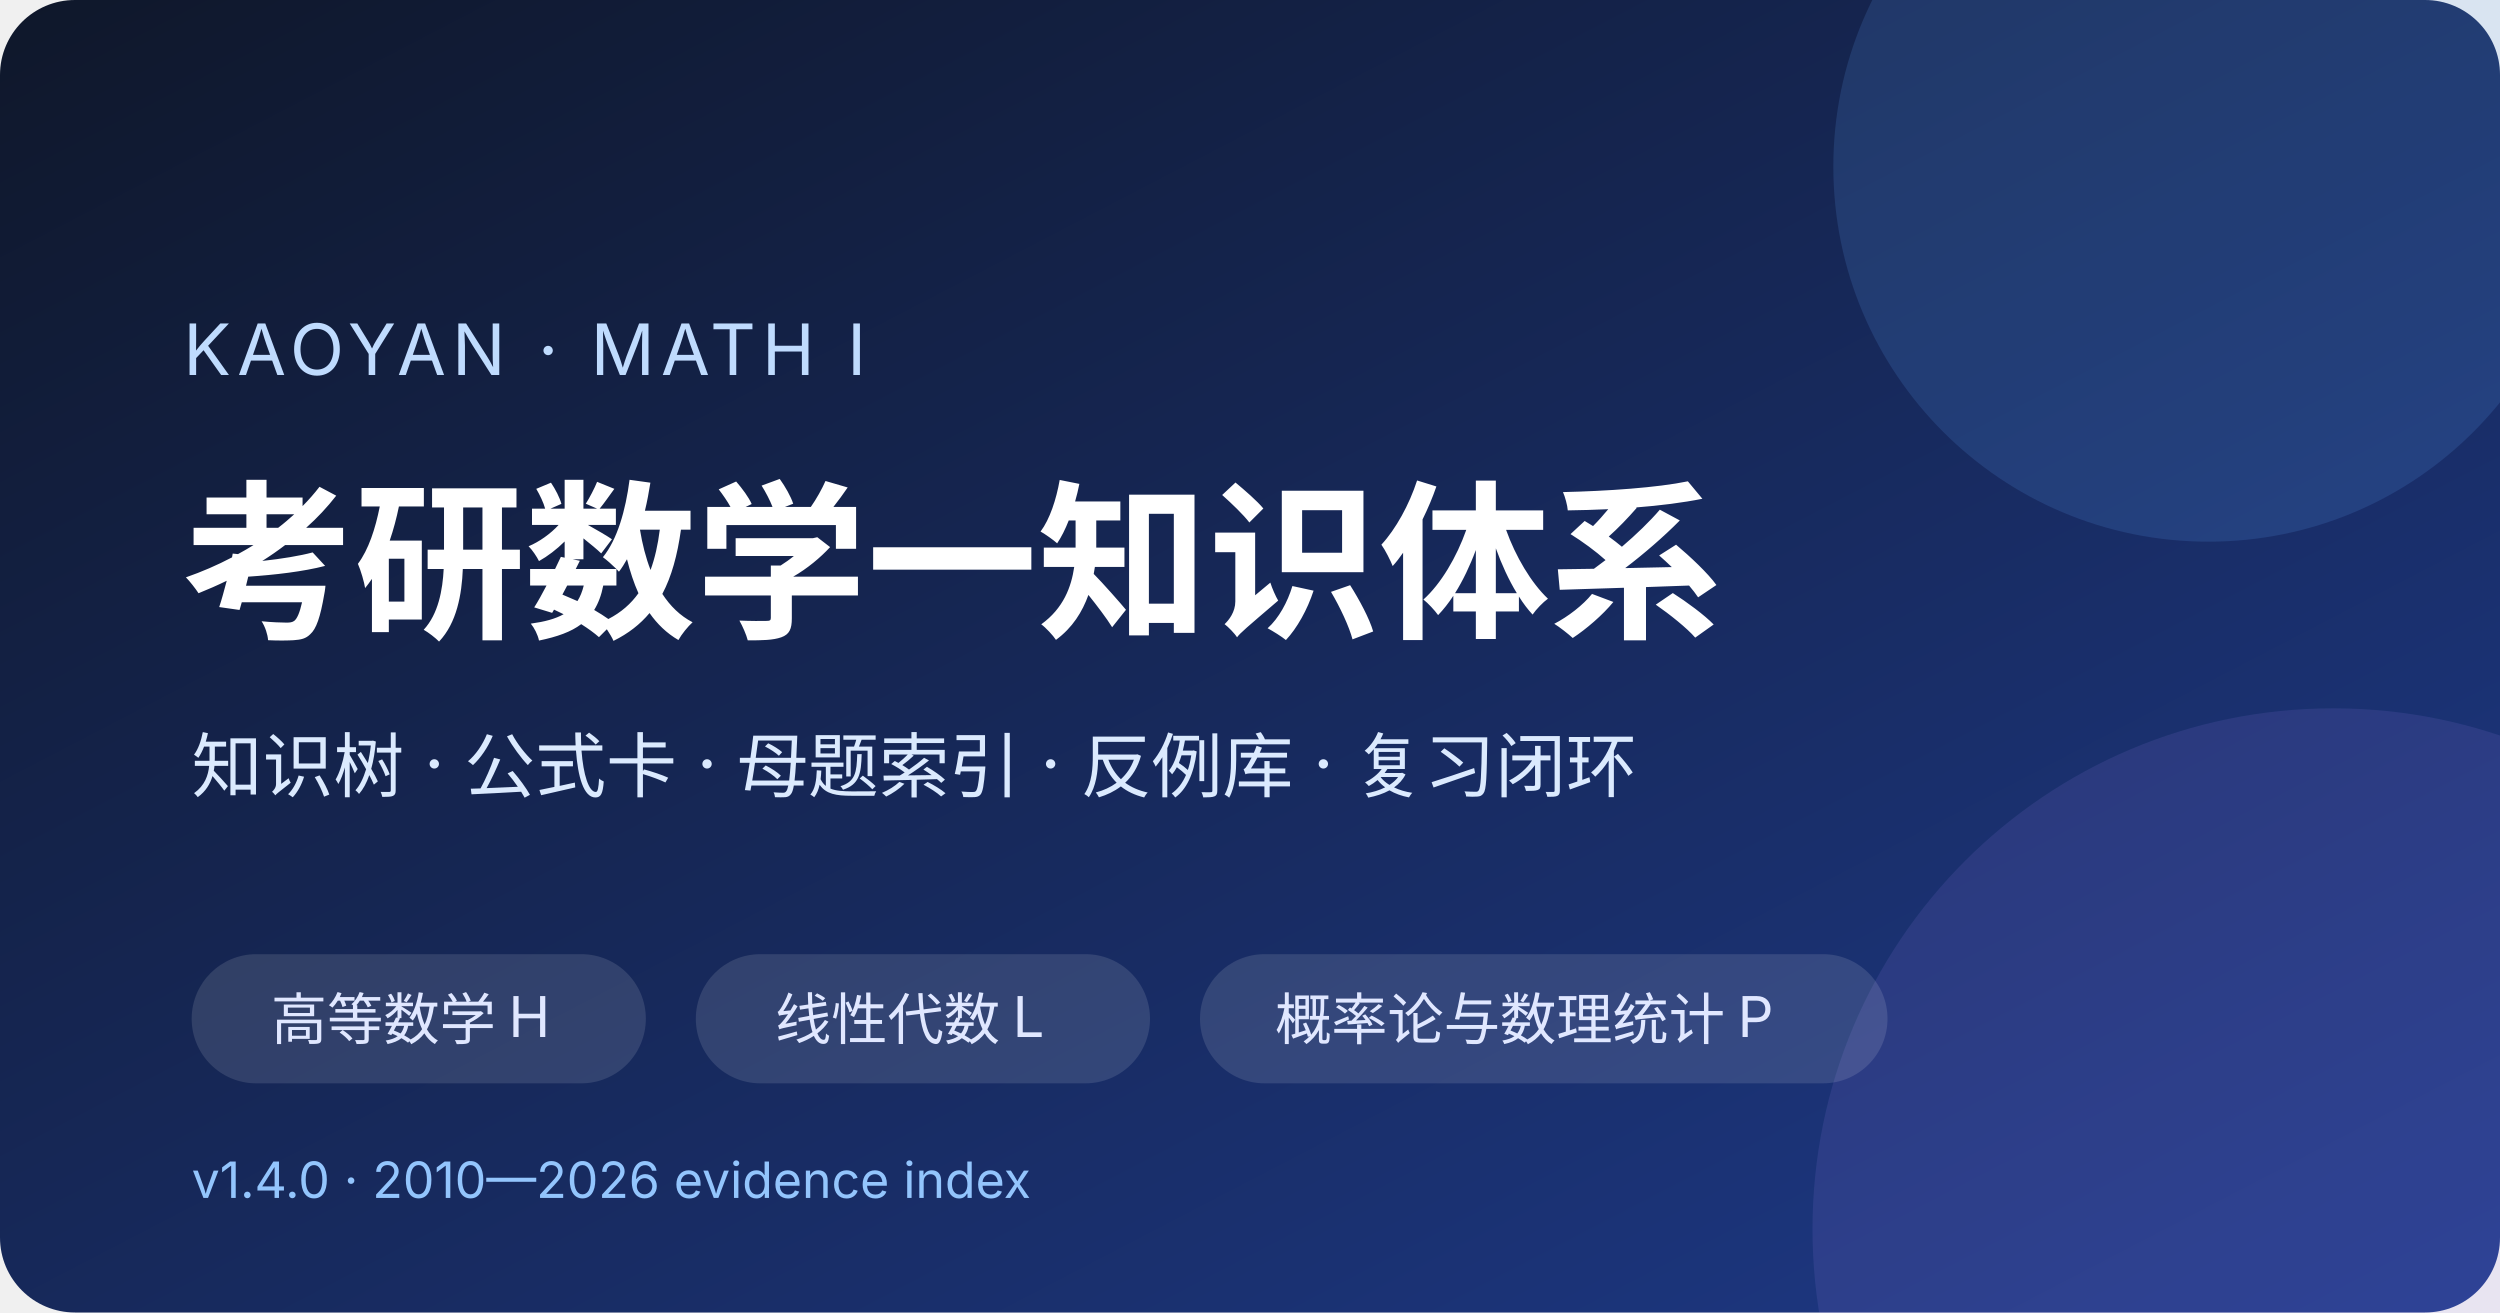
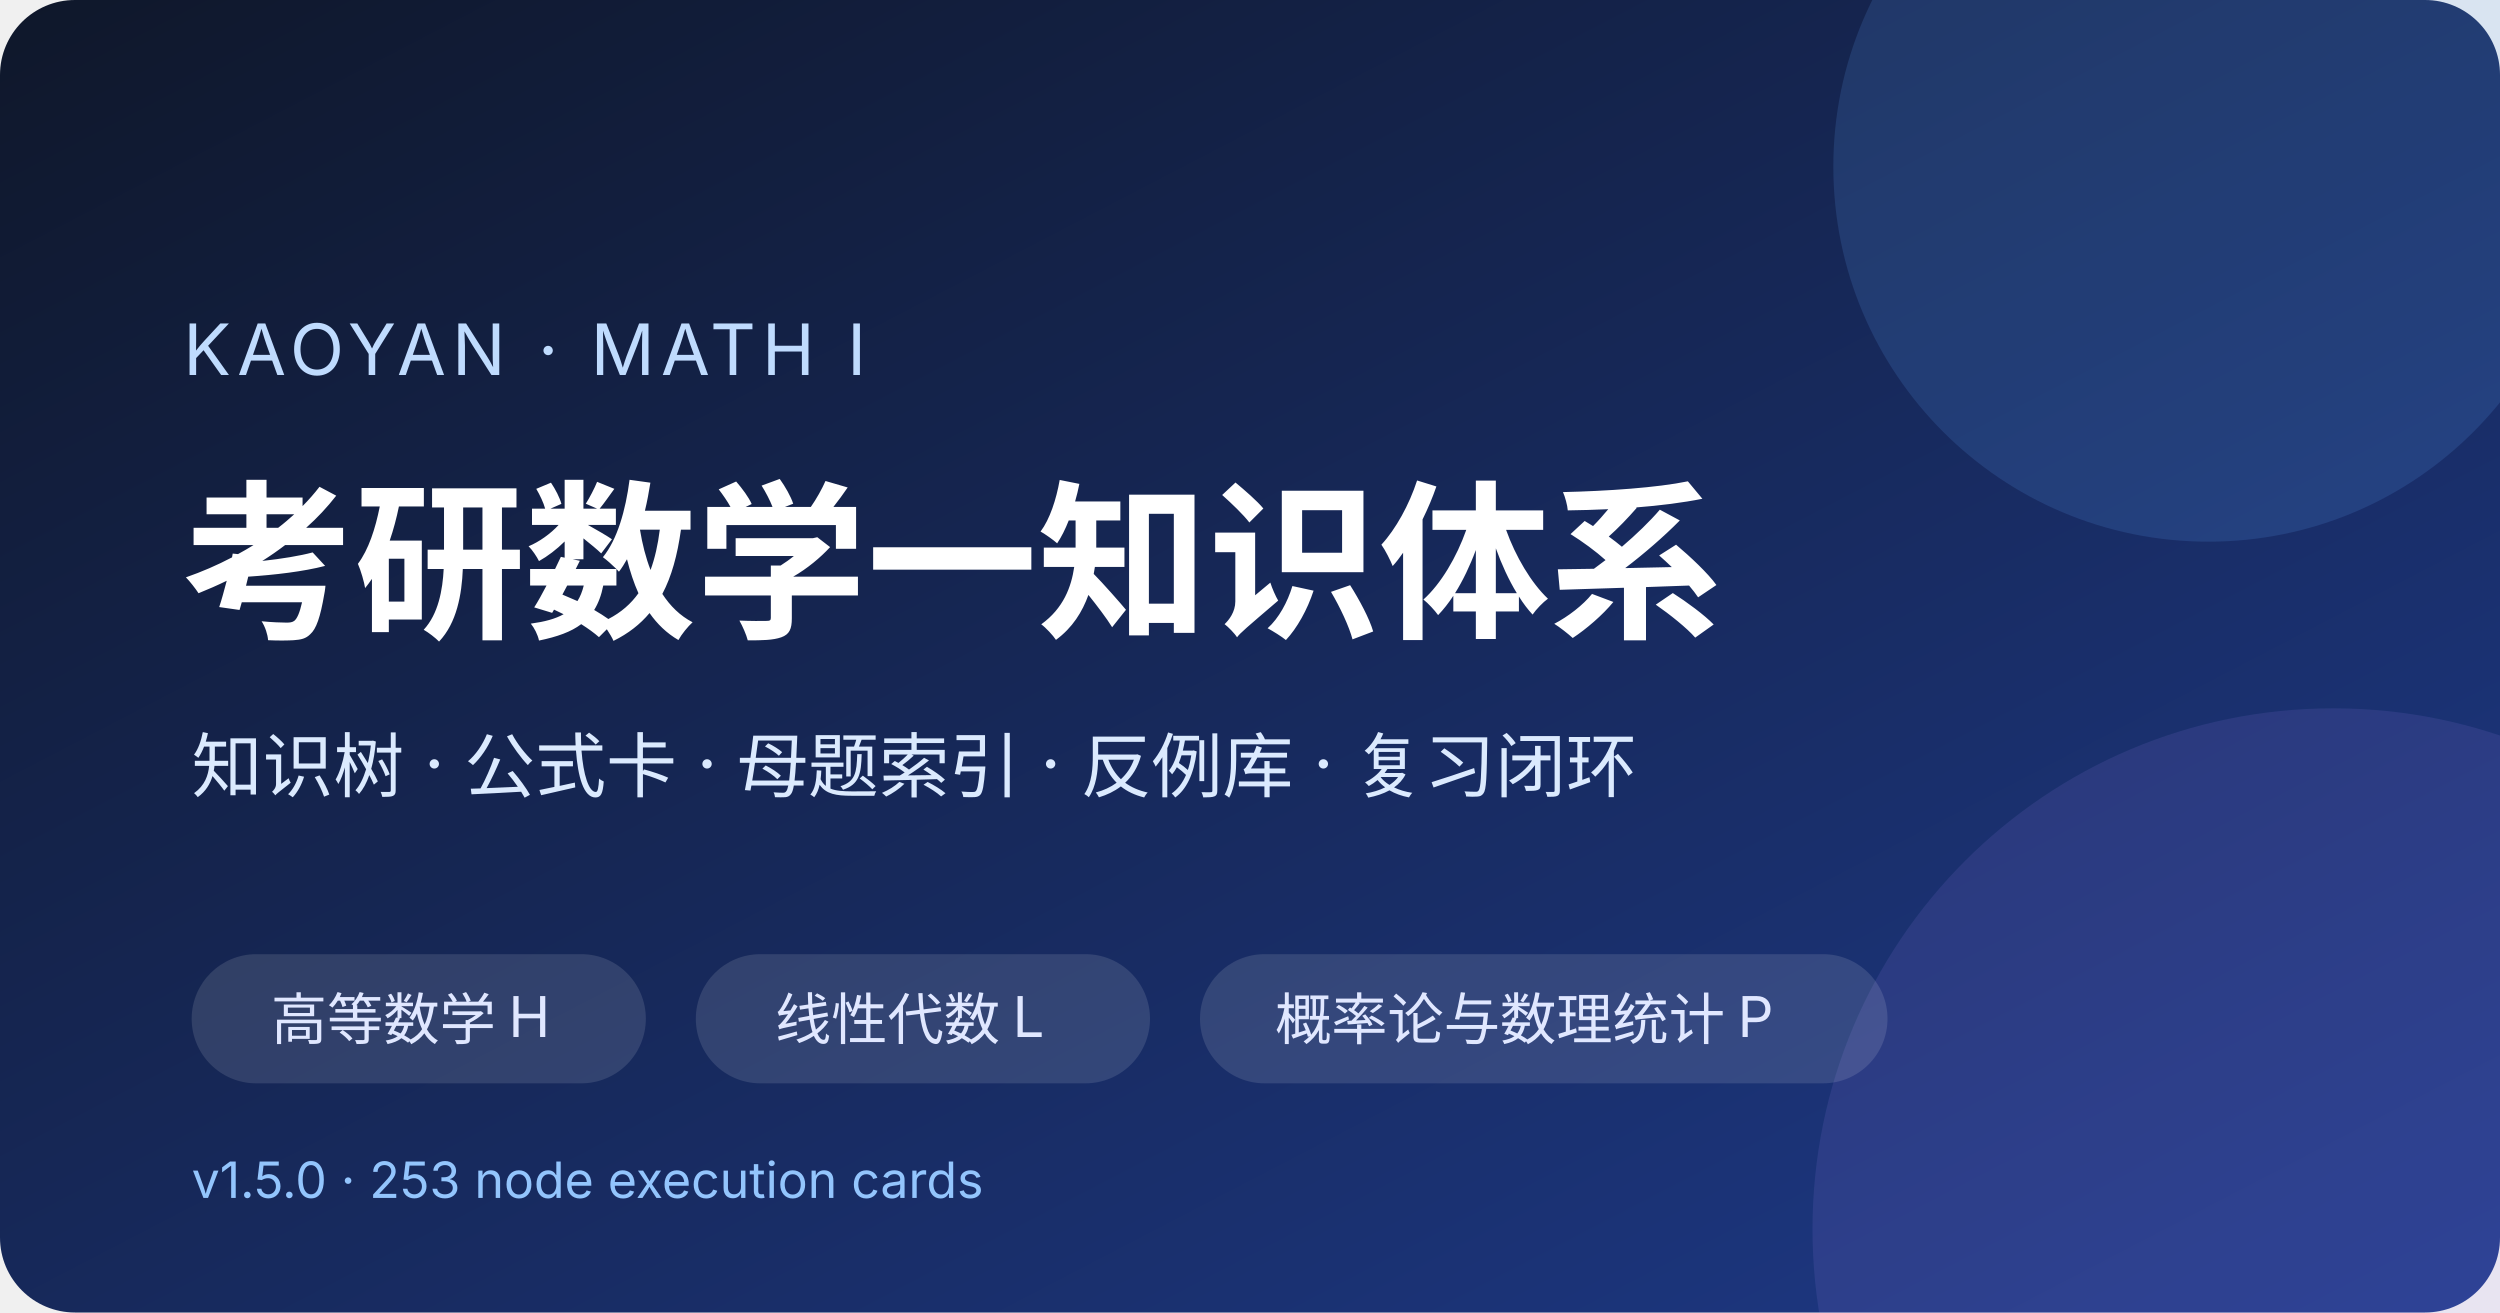
<svg xmlns="http://www.w3.org/2000/svg" width="1200" height="630" viewBox="0 0 1200 630" role="img" aria-labelledby="title desc">
  <defs>
    <linearGradient id="bg" x1="0" y1="0" x2="1" y2="1">
      <stop offset="0" stop-color="#0f172a" />
      <stop offset="1" stop-color="#1e3a8a" />
    </linearGradient>
  </defs>
  <rect width="1200" height="630" rx="36" fill="url(#bg)" />
  <circle cx="1060" cy="80" r="180" fill="#60a5fa" opacity="0.16" />
  <circle cx="1120" cy="590" r="250" fill="#a78bfa" opacity="0.12" />
  <text x="88" y="180" fill="#bfdbfe" font-size="34" font-family="system-ui, -apple-system, 'Segoe UI', sans-serif" letter-spacing="3">KAOYAN · MATH I</text>
  <text x="88" y="300" fill="#ffffff" font-size="82" font-weight="700" font-family="system-ui, -apple-system, 'Segoe UI', 'Microsoft YaHei', sans-serif">考研数学一知识体系</text>
  <text x="92" y="380" fill="#dbeafe" font-size="34" font-family="system-ui, -apple-system, 'Segoe UI', 'Microsoft YaHei', sans-serif">知识树 · 公式卡 · 母题索引 · 反例库 · 复习闭环</text>
  <g transform="translate(92 458)" font-family="system-ui, -apple-system, 'Segoe UI', 'Microsoft YaHei', sans-serif" font-size="27" fill="#e0e7ff">
    <rect x="0" y="0" width="218" height="62" rx="31" fill="#ffffff" opacity="0.12" />
    <text x="38" y="41">高等数学 H</text>
    <rect x="242" y="0" width="218" height="62" rx="31" fill="#ffffff" opacity="0.12" />
    <text x="280" y="41">线性代数 L</text>
    <rect x="484" y="0" width="330" height="62" rx="31" fill="#ffffff" opacity="0.12" />
    <text x="520" y="41">概率论与数理统计 P</text>
  </g>
-   <text x="92" y="575" fill="#93c5fd" font-size="24" font-family="system-ui, -apple-system, 'Segoe UI', sans-serif">v1.4.0 · 2010—2026 evidence index</text>
+   <text x="92" y="575" fill="#93c5fd" font-size="24" font-family="system-ui, -apple-system, 'Segoe UI', sans-serif">v1.5.0 · 253 node execution cards</text>
</svg>
